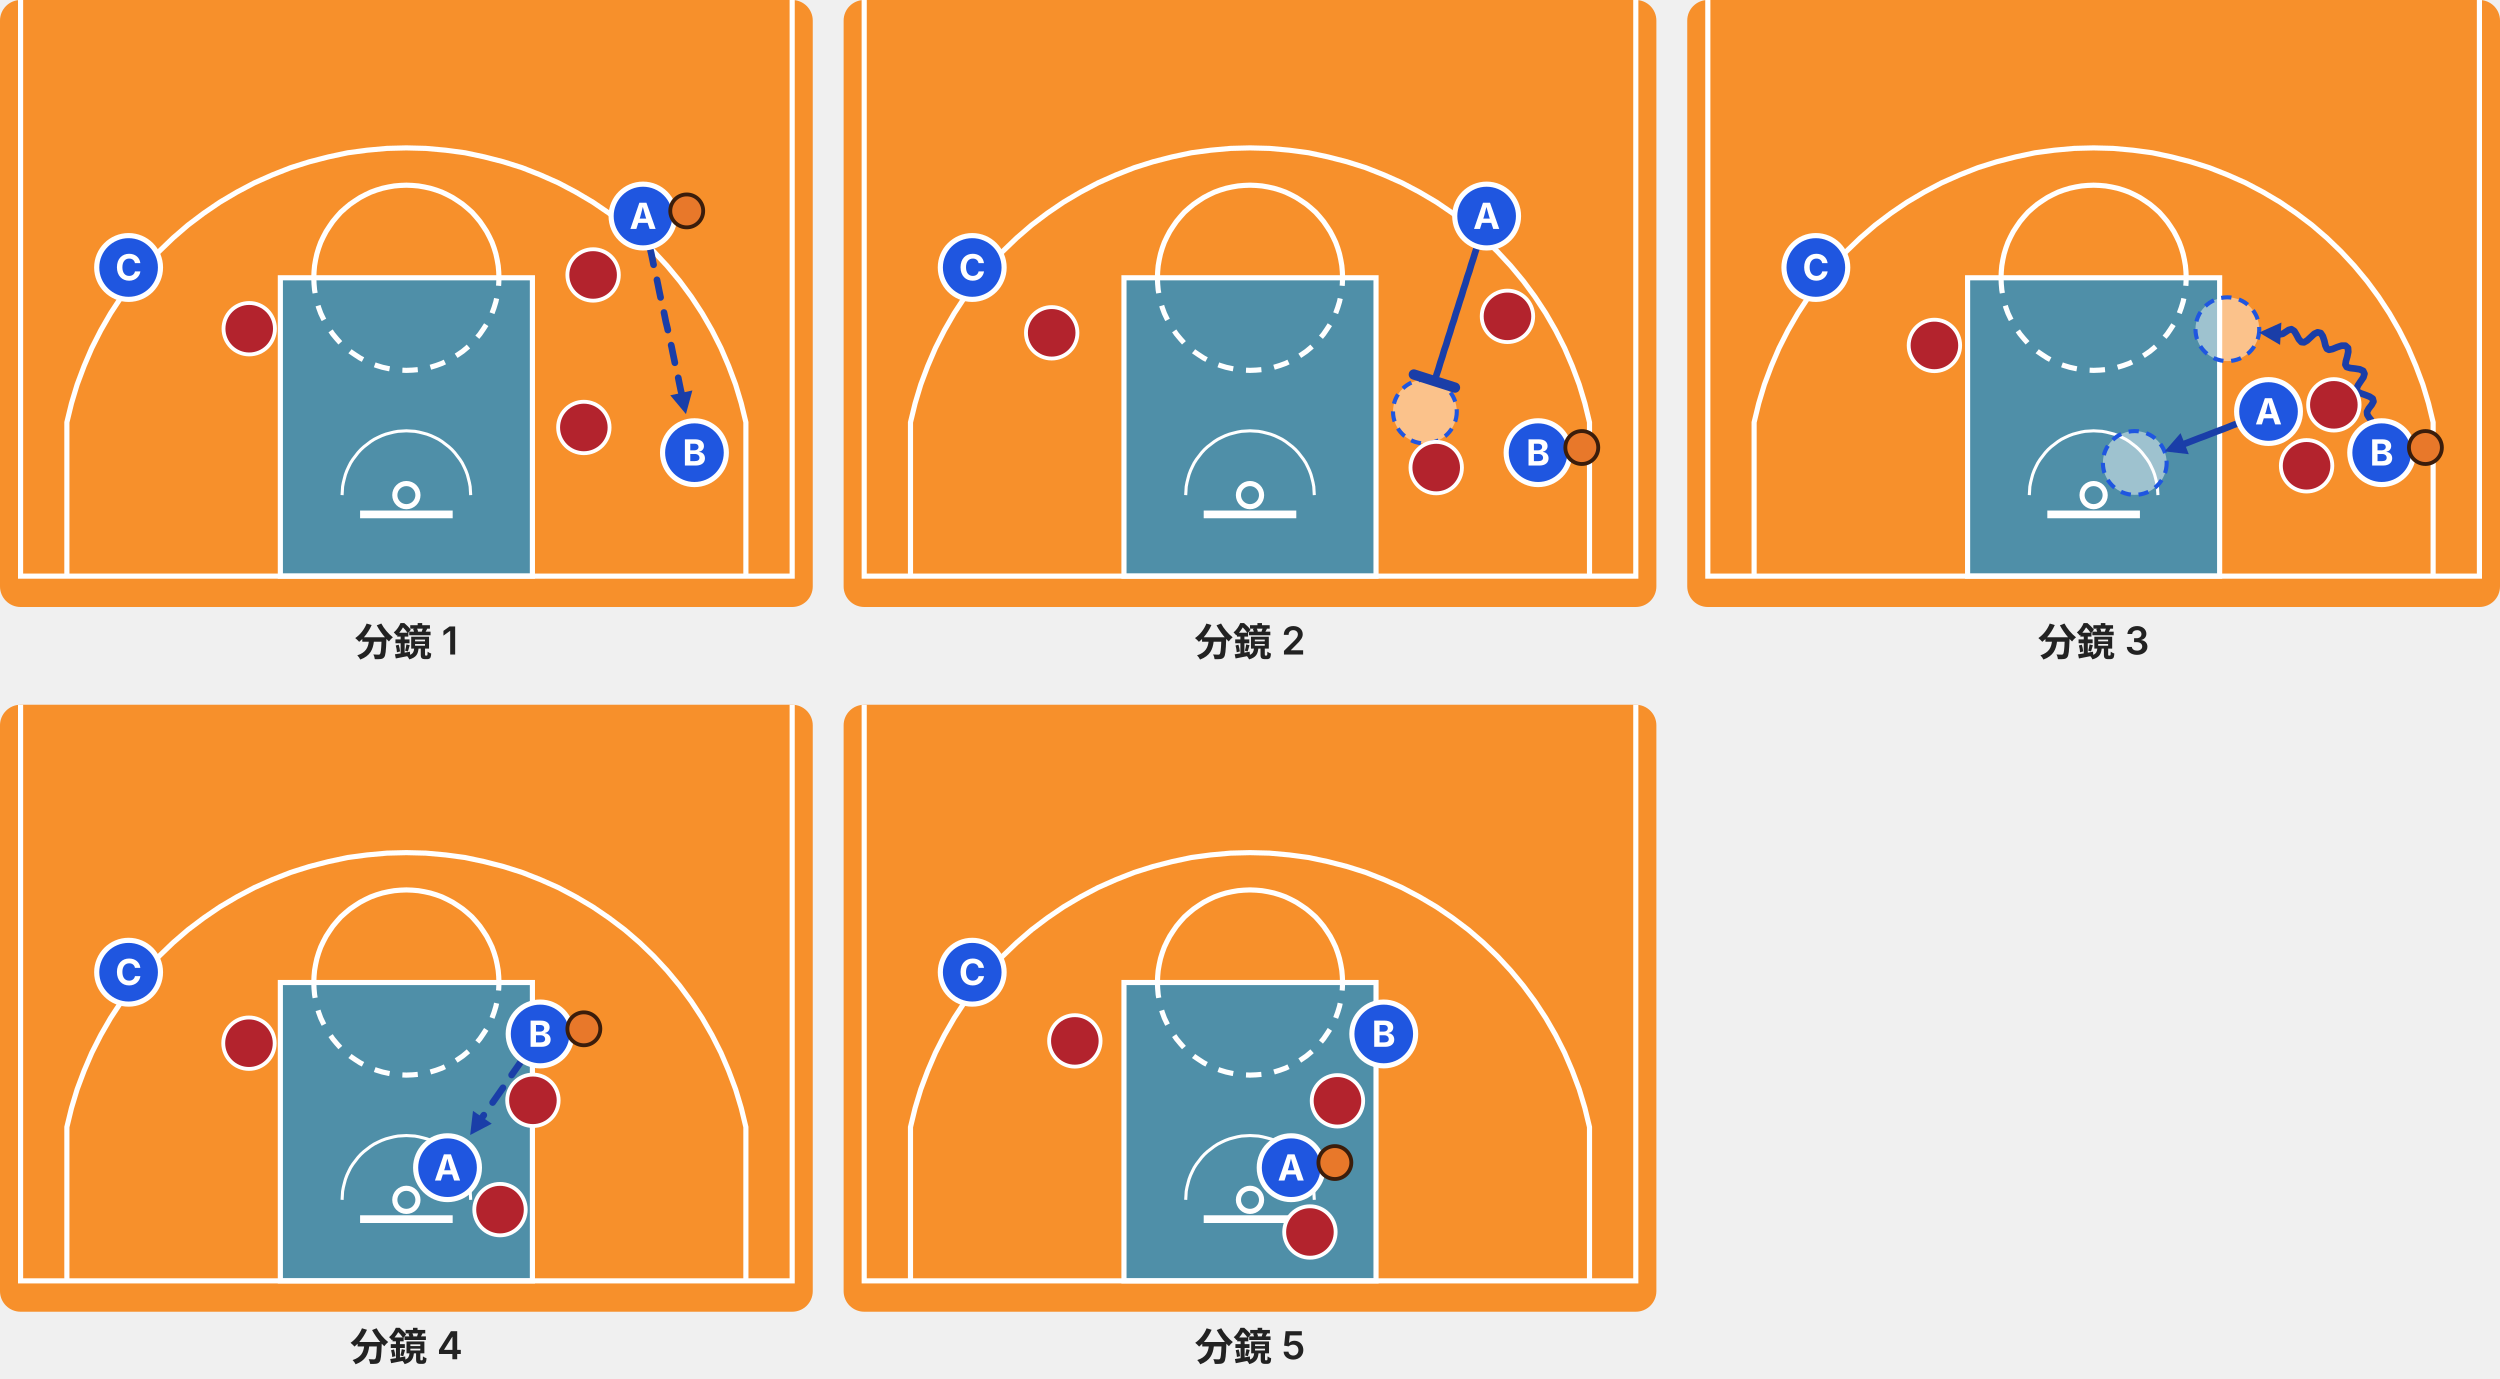
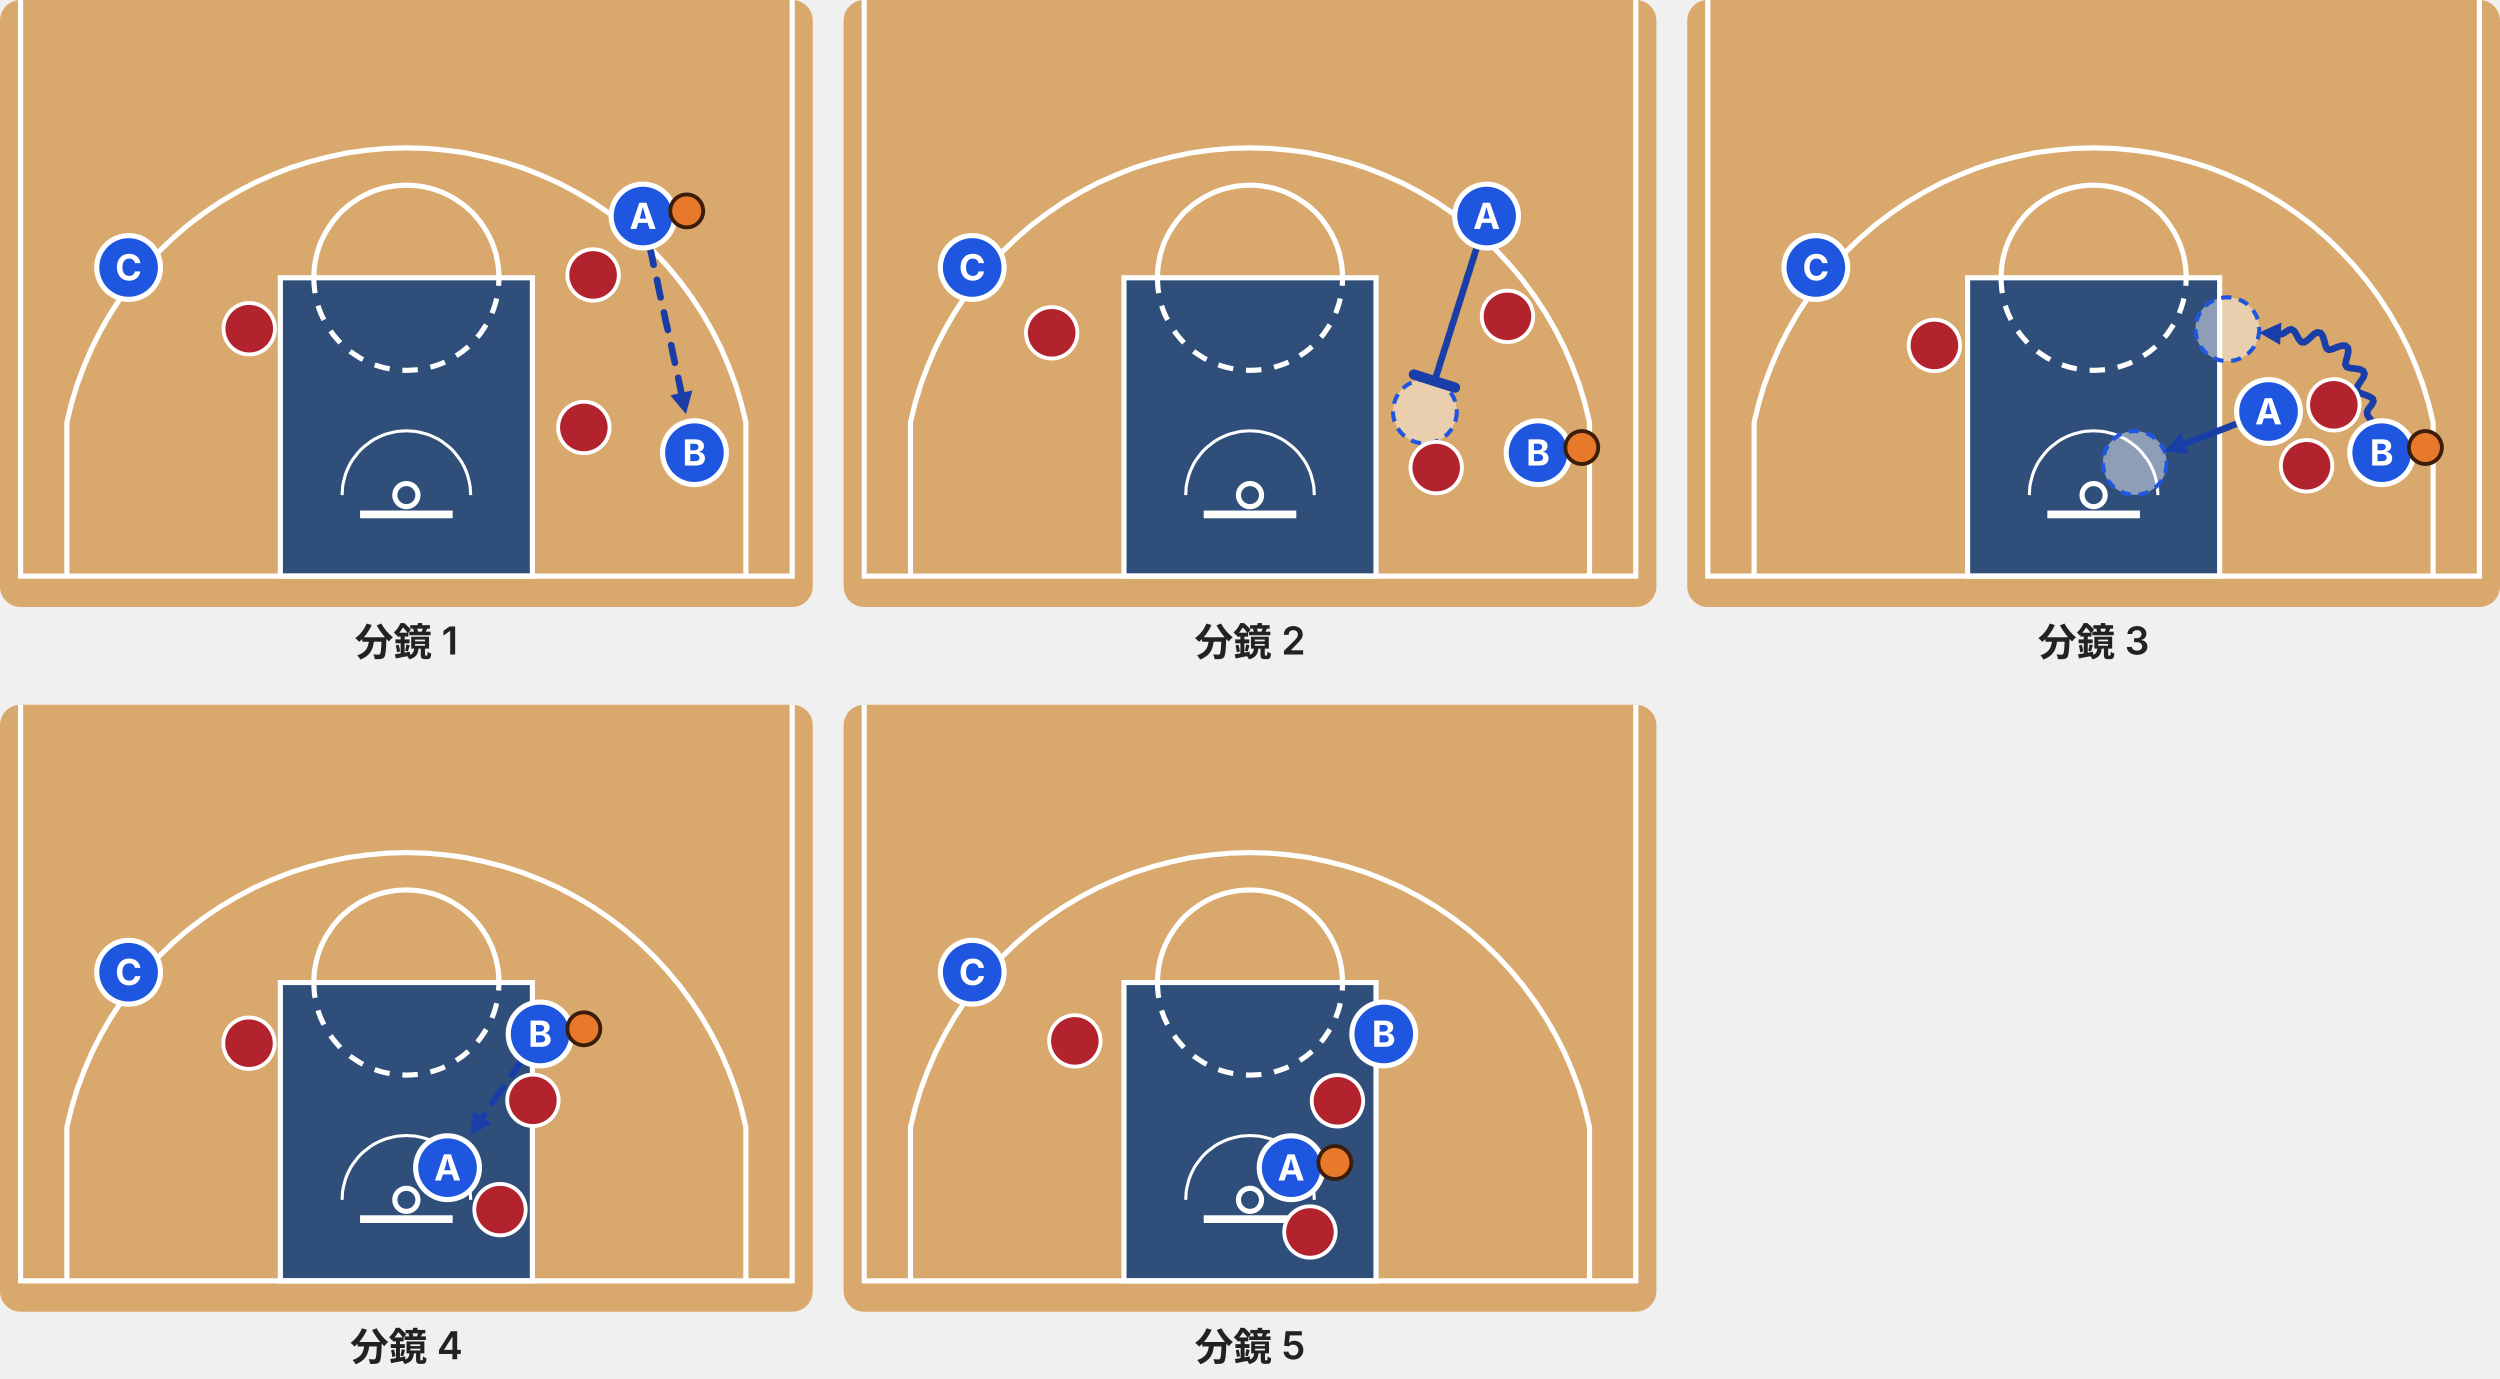
<svg xmlns="http://www.w3.org/2000/svg" viewBox="0 0 972.0 536.0" width="972.0" height="536.0" font-family="-apple-system, 'PingFang TC', 'Noto Sans TC', sans-serif">
  <g transform="translate(0,0)">
-     <rect width="316.0" height="236.0" rx="8" fill="#f7902b" />
-     <rect x="109.0" y="108.0" width="98.0" height="116.0" fill="#4f8fa8" stroke="#ffffff" stroke-width="2" />
+     <rect width="316.0" height="236.0" rx="8" fill="#d9a86c" />
+     <rect x="109.0" y="108.0" width="98.0" height="116.0" fill="#2f4f7a" stroke="#ffffff" stroke-width="2" />
    <polyline points="8.0,0.0 8.0,224.0 308.0,224.0 308.0,0.0" fill="none" stroke="#ffffff" stroke-width="2" />
    <polyline points="194.0,108.0 193.9,105.6 193.7,103.3 193.3,101.0 192.8,98.7 192.1,96.4 191.3,94.2 190.3,92.1 189.2,90.0 187.9,88.0 186.6,86.1 185.1,84.3 183.5,82.5 181.7,80.9 179.9,79.4 178.0,78.1 176.0,76.8 173.9,75.7 171.8,74.7 169.6,73.9 167.3,73.2 165.0,72.7 162.7,72.3 160.4,72.1 158.0,72.0 155.6,72.1 153.3,72.3 151.0,72.7 148.7,73.2 146.4,73.9 144.2,74.7 142.1,75.7 140.0,76.8 138.0,78.1 136.1,79.4 134.3,80.9 132.5,82.5 130.9,84.3 129.4,86.1 128.1,88.0 126.8,90.0 125.7,92.1 124.7,94.2 123.9,96.4 123.2,98.7 122.7,101.0 122.3,103.3 122.1,105.6 122.0,108.0" fill="none" stroke="#ffffff" stroke-width="2" />
    <polyline points="122.0,108.0 122.1,110.4 122.3,112.7 122.7,115.0 123.2,117.3 123.9,119.6 124.7,121.8 125.7,123.9 126.8,126.0 128.1,128.0 129.4,129.9 130.9,131.7 132.5,133.5 134.3,135.1 136.1,136.6 138.0,137.9 140.0,139.2 142.1,140.3 144.2,141.3 146.4,142.1 148.7,142.8 151.0,143.3 153.3,143.7 155.6,143.9 158.0,144.0 160.4,143.9 162.7,143.7 165.0,143.3 167.3,142.8 169.6,142.1 171.8,141.3 173.9,140.3 176.0,139.2 178.0,137.9 179.9,136.6 181.7,135.1 183.5,133.5 185.1,131.7 186.6,129.9 187.9,128.0 189.2,126.0 190.3,123.9 191.3,121.8 192.1,119.6 192.8,117.3 193.3,115.0 193.7,112.7 193.9,110.4 194.0,108.0" fill="none" stroke="#ffffff" stroke-width="2" stroke-dasharray="6 5" />
    <polyline points="290.0,224.0 290.0,164.2 288.2,156.8 286.0,149.5 283.3,142.3 280.3,135.3 276.8,128.4 273.0,121.8 268.8,115.4 264.3,109.3 259.4,103.4 254.2,97.8 248.7,92.5 242.9,87.5 236.8,82.9 230.5,78.6 223.9,74.7 217.1,71.1 210.1,68.0 203.0,65.2 195.7,62.9 188.3,61.0 180.8,59.4 173.3,58.4 165.6,57.7 158.0,57.5 150.4,57.7 142.7,58.4 135.2,59.4 127.7,61.0 120.3,62.9 113.0,65.2 105.9,68.0 98.9,71.1 92.1,74.7 85.5,78.6 79.2,82.9 73.1,87.5 67.3,92.5 61.8,97.8 56.6,103.4 51.7,109.3 47.2,115.4 43.0,121.8 39.2,128.4 35.7,135.3 32.7,142.3 30.0,149.5 27.8,156.8 26.0,164.2 26.0,224.0" fill="none" stroke="#ffffff" stroke-width="2" />
    <polyline points="183.0,192.5 182.9,190.9 182.8,189.2 182.5,187.6 182.1,186.0 181.7,184.5 181.1,182.9 180.4,181.4 179.7,180.0 178.8,178.6 177.8,177.3 176.8,176.0 175.7,174.8 174.5,173.7 173.2,172.7 171.9,171.7 170.5,170.8 169.1,170.1 167.6,169.4 166.0,168.8 164.5,168.4 162.9,168.0 161.3,167.7 159.6,167.6 158.0,167.5 156.4,167.6 154.7,167.7 153.1,168.0 151.5,168.4 150.0,168.8 148.4,169.4 146.9,170.1 145.5,170.8 144.1,171.7 142.8,172.7 141.5,173.7 140.3,174.8 139.2,176.0 138.2,177.3 137.2,178.6 136.3,180.0 135.6,181.4 134.9,182.9 134.3,184.5 133.9,186.0 133.5,187.6 133.2,189.2 133.1,190.9 133.0,192.5" fill="none" stroke="#ffffff" stroke-width="1.2" />
    <line x1="140.0" y1="200.0" x2="176.0" y2="200.0" stroke="#ffffff" stroke-width="3" />
    <circle cx="158.0" cy="192.5" r="4.5" fill="none" stroke="#ffffff" stroke-width="2" />
    <polyline points="252.6,96.1 253.2,98.5 253.7,100.9 254.2,103.4 254.7,105.8 255.3,108.2 255.8,110.6 256.3,113.1 256.8,115.5 257.4,117.9 257.9,120.3 258.4,122.7 258.9,125.2 259.5,127.6 260.0,130.0 260.5,132.4 261.1,134.8 261.6,137.3 262.1,139.7 262.6,142.1 263.2,144.5 263.7,146.9 264.2,149.4 264.7,151.8 265.3,154.2 265.3,154.3" fill="none" stroke="#1a3ea8" stroke-width="2.6" stroke-linecap="round" stroke-linejoin="round" stroke-dasharray="7 6" />
    <polygon points="266.7,161.0 269.2,151.8 260.6,153.7" fill="#1a3ea8" />
    <circle cx="230.6" cy="106.9" r="10.0" fill="#b3232d" stroke="#fff" stroke-width="1.5" />
    <circle cx="227.0" cy="166.2" r="10.0" fill="#b3232d" stroke="#fff" stroke-width="1.5" />
    <circle cx="96.9" cy="127.8" r="10.0" fill="#b3232d" stroke="#fff" stroke-width="1.5" />
    <circle cx="250.0" cy="84.0" r="12.4" fill="#1f56e0" stroke="#fff" stroke-width="2" />
    <text x="250.0" y="89.0" font-size="14" font-weight="700" fill="#fff" text-anchor="middle">A</text>
    <circle cx="270.0" cy="176.0" r="12.4" fill="#1f56e0" stroke="#fff" stroke-width="2" />
    <text x="270.0" y="181.0" font-size="14" font-weight="700" fill="#fff" text-anchor="middle">B</text>
    <circle cx="50.0" cy="104.0" r="12.4" fill="#1f56e0" stroke="#fff" stroke-width="2" />
    <text x="50.0" y="109.0" font-size="14" font-weight="700" fill="#fff" text-anchor="middle">C</text>
    <circle cx="267.0" cy="82.0" r="6.4" fill="#e8782a" stroke="#3b1d0b" stroke-width="1.5" />
    <text x="158.0" y="255.0" font-size="15" font-weight="600" fill="#222" text-anchor="middle">分鏡 1</text>
  </g>
  <g transform="translate(328,0)">
-     <rect width="316.0" height="236.0" rx="8" fill="#f7902b" />
-     <rect x="109.0" y="108.0" width="98.0" height="116.0" fill="#4f8fa8" stroke="#ffffff" stroke-width="2" />
+     <rect width="316.0" height="236.0" rx="8" fill="#d9a86c" />
+     <rect x="109.0" y="108.0" width="98.0" height="116.0" fill="#2f4f7a" stroke="#ffffff" stroke-width="2" />
    <polyline points="8.0,0.0 8.0,224.0 308.0,224.0 308.0,0.0" fill="none" stroke="#ffffff" stroke-width="2" />
    <polyline points="194.0,108.0 193.9,105.6 193.7,103.3 193.3,101.0 192.8,98.7 192.1,96.4 191.3,94.2 190.3,92.1 189.2,90.0 187.9,88.0 186.6,86.1 185.1,84.3 183.5,82.5 181.7,80.9 179.9,79.4 178.0,78.1 176.0,76.8 173.9,75.7 171.8,74.7 169.6,73.9 167.3,73.2 165.0,72.7 162.7,72.3 160.4,72.1 158.0,72.0 155.6,72.1 153.3,72.3 151.0,72.7 148.7,73.2 146.4,73.9 144.2,74.7 142.1,75.7 140.0,76.8 138.0,78.1 136.1,79.4 134.3,80.9 132.5,82.5 130.9,84.3 129.4,86.1 128.1,88.0 126.8,90.0 125.7,92.1 124.7,94.2 123.9,96.4 123.2,98.7 122.7,101.0 122.3,103.3 122.1,105.6 122.0,108.0" fill="none" stroke="#ffffff" stroke-width="2" />
    <polyline points="122.0,108.0 122.1,110.4 122.3,112.7 122.7,115.0 123.2,117.3 123.9,119.6 124.7,121.8 125.7,123.9 126.8,126.0 128.1,128.0 129.4,129.9 130.9,131.7 132.5,133.5 134.3,135.1 136.1,136.6 138.0,137.9 140.0,139.2 142.1,140.3 144.2,141.3 146.4,142.1 148.7,142.8 151.0,143.3 153.3,143.7 155.6,143.9 158.0,144.0 160.4,143.9 162.7,143.7 165.0,143.3 167.3,142.8 169.6,142.1 171.8,141.3 173.9,140.3 176.0,139.2 178.0,137.9 179.9,136.6 181.7,135.1 183.5,133.5 185.1,131.7 186.6,129.9 187.9,128.0 189.2,126.0 190.3,123.9 191.3,121.8 192.1,119.6 192.8,117.3 193.3,115.0 193.7,112.7 193.9,110.4 194.0,108.0" fill="none" stroke="#ffffff" stroke-width="2" stroke-dasharray="6 5" />
    <polyline points="290.0,224.0 290.0,164.2 288.2,156.8 286.0,149.5 283.3,142.3 280.3,135.3 276.8,128.4 273.0,121.8 268.8,115.4 264.3,109.3 259.4,103.4 254.2,97.8 248.7,92.5 242.9,87.5 236.8,82.9 230.5,78.6 223.9,74.7 217.1,71.1 210.1,68.0 203.0,65.2 195.7,62.9 188.3,61.0 180.8,59.4 173.3,58.4 165.6,57.7 158.0,57.5 150.4,57.7 142.7,58.4 135.2,59.4 127.7,61.0 120.3,62.9 113.0,65.2 105.9,68.0 98.9,71.1 92.1,74.7 85.5,78.6 79.2,82.9 73.1,87.5 67.3,92.5 61.8,97.8 56.6,103.4 51.7,109.3 47.2,115.4 43.0,121.8 39.2,128.4 35.7,135.3 32.7,142.3 30.0,149.5 27.8,156.8 26.0,164.2 26.0,224.0" fill="none" stroke="#ffffff" stroke-width="2" />
    <polyline points="183.0,192.5 182.9,190.9 182.8,189.2 182.5,187.6 182.1,186.0 181.7,184.5 181.1,182.9 180.4,181.4 179.7,180.0 178.8,178.6 177.8,177.3 176.8,176.0 175.7,174.8 174.5,173.7 173.2,172.7 171.9,171.7 170.5,170.8 169.1,170.1 167.6,169.4 166.0,168.8 164.5,168.4 162.9,168.0 161.3,167.7 159.6,167.6 158.0,167.5 156.4,167.6 154.7,167.7 153.1,168.0 151.5,168.4 150.0,168.8 148.4,169.4 146.9,170.1 145.5,170.8 144.1,171.7 142.8,172.7 141.5,173.7 140.3,174.8 139.2,176.0 138.2,177.3 137.2,178.6 136.3,180.0 135.6,181.4 134.9,182.9 134.3,184.5 133.9,186.0 133.5,187.6 133.2,189.2 133.1,190.9 133.0,192.5" fill="none" stroke="#ffffff" stroke-width="1.2" />
    <line x1="140.0" y1="200.0" x2="176.0" y2="200.0" stroke="#ffffff" stroke-width="3" />
    <circle cx="158.0" cy="192.5" r="4.5" fill="none" stroke="#ffffff" stroke-width="2" />
    <circle cx="226.0" cy="160.0" r="12.4" fill="#ffffff" fill-opacity="0.45" stroke="#1f56e0" stroke-width="1.6" stroke-dasharray="4 3" />
    <polyline points="246.3,95.8 246.3,95.9 245.5,98.3 244.8,100.6 244.0,103.0 243.3,105.4 242.5,107.7 241.8,110.1 241.0,112.5 240.3,114.9 239.5,117.3 238.8,119.6 238.0,122.0 237.3,124.4 236.5,126.7 235.8,129.1 235.0,131.5 234.3,133.9 233.5,136.2 232.8,138.6 232.0,141.0 231.3,143.4 230.5,145.8 229.8,148.1 229.7,148.2" fill="none" stroke="#1a3ea8" stroke-width="2.6" stroke-linecap="round" stroke-linejoin="round" />
    <line x1="237.7" y1="150.7" x2="221.7" y2="145.6" stroke="#1a3ea8" stroke-width="4" stroke-linecap="round" />
    <circle cx="258.1" cy="123.0" r="10.0" fill="#b3232d" stroke="#fff" stroke-width="1.5" />
    <circle cx="230.4" cy="181.8" r="10.0" fill="#b3232d" stroke="#fff" stroke-width="1.5" />
    <circle cx="80.9" cy="129.4" r="10.0" fill="#b3232d" stroke="#fff" stroke-width="1.5" />
    <circle cx="250.0" cy="84.0" r="12.4" fill="#1f56e0" stroke="#fff" stroke-width="2" />
    <text x="250.0" y="89.0" font-size="14" font-weight="700" fill="#fff" text-anchor="middle">A</text>
    <circle cx="270.0" cy="176.0" r="12.4" fill="#1f56e0" stroke="#fff" stroke-width="2" />
    <text x="270.0" y="181.0" font-size="14" font-weight="700" fill="#fff" text-anchor="middle">B</text>
    <circle cx="50.0" cy="104.0" r="12.4" fill="#1f56e0" stroke="#fff" stroke-width="2" />
    <text x="50.0" y="109.0" font-size="14" font-weight="700" fill="#fff" text-anchor="middle">C</text>
    <circle cx="287.0" cy="174.0" r="6.4" fill="#e8782a" stroke="#3b1d0b" stroke-width="1.5" />
    <text x="158.0" y="255.0" font-size="15" font-weight="600" fill="#222" text-anchor="middle">分鏡 2</text>
  </g>
  <g transform="translate(656,0)">
-     <rect width="316.0" height="236.0" rx="8" fill="#f7902b" />
-     <rect x="109.0" y="108.0" width="98.0" height="116.0" fill="#4f8fa8" stroke="#ffffff" stroke-width="2" />
+     <rect width="316.0" height="236.0" rx="8" fill="#d9a86c" />
+     <rect x="109.0" y="108.0" width="98.0" height="116.0" fill="#2f4f7a" stroke="#ffffff" stroke-width="2" />
    <polyline points="8.0,0.0 8.0,224.0 308.0,224.0 308.0,0.0" fill="none" stroke="#ffffff" stroke-width="2" />
    <polyline points="194.0,108.0 193.9,105.6 193.7,103.3 193.3,101.0 192.8,98.7 192.1,96.4 191.3,94.2 190.3,92.1 189.2,90.0 187.9,88.0 186.6,86.1 185.1,84.3 183.5,82.5 181.7,80.9 179.9,79.4 178.0,78.1 176.0,76.8 173.9,75.7 171.8,74.7 169.6,73.9 167.3,73.2 165.0,72.7 162.7,72.3 160.4,72.1 158.0,72.0 155.6,72.1 153.3,72.3 151.0,72.7 148.7,73.2 146.4,73.9 144.2,74.7 142.1,75.7 140.0,76.8 138.0,78.1 136.1,79.4 134.3,80.9 132.5,82.5 130.9,84.3 129.4,86.1 128.1,88.0 126.8,90.0 125.7,92.1 124.7,94.2 123.9,96.4 123.2,98.7 122.7,101.0 122.3,103.3 122.1,105.6 122.0,108.0" fill="none" stroke="#ffffff" stroke-width="2" />
    <polyline points="122.0,108.0 122.1,110.4 122.3,112.7 122.7,115.0 123.2,117.3 123.9,119.6 124.7,121.8 125.7,123.9 126.8,126.0 128.1,128.0 129.4,129.9 130.9,131.7 132.5,133.5 134.3,135.1 136.1,136.6 138.0,137.9 140.0,139.2 142.1,140.3 144.2,141.3 146.4,142.1 148.7,142.8 151.0,143.3 153.3,143.7 155.6,143.9 158.0,144.0 160.4,143.9 162.7,143.7 165.0,143.3 167.3,142.8 169.6,142.1 171.8,141.3 173.9,140.3 176.0,139.2 178.0,137.9 179.9,136.6 181.7,135.1 183.5,133.5 185.1,131.7 186.6,129.9 187.9,128.0 189.2,126.0 190.3,123.9 191.3,121.8 192.1,119.6 192.8,117.3 193.3,115.0 193.7,112.7 193.9,110.4 194.0,108.0" fill="none" stroke="#ffffff" stroke-width="2" stroke-dasharray="6 5" />
    <polyline points="290.0,224.0 290.0,164.2 288.2,156.8 286.0,149.5 283.3,142.3 280.3,135.3 276.8,128.4 273.0,121.8 268.8,115.4 264.3,109.3 259.4,103.4 254.2,97.8 248.7,92.5 242.9,87.5 236.8,82.9 230.5,78.6 223.9,74.7 217.1,71.1 210.1,68.0 203.0,65.2 195.7,62.9 188.3,61.0 180.8,59.4 173.3,58.4 165.6,57.7 158.0,57.5 150.4,57.7 142.7,58.4 135.2,59.4 127.7,61.0 120.3,62.9 113.0,65.2 105.9,68.0 98.9,71.1 92.1,74.7 85.5,78.6 79.2,82.9 73.1,87.5 67.3,92.5 61.8,97.8 56.6,103.4 51.7,109.3 47.2,115.4 43.0,121.8 39.2,128.4 35.7,135.3 32.7,142.3 30.0,149.5 27.8,156.8 26.0,164.2 26.0,224.0" fill="none" stroke="#ffffff" stroke-width="2" />
    <polyline points="183.0,192.5 182.9,190.9 182.8,189.2 182.5,187.6 182.1,186.0 181.7,184.5 181.1,182.9 180.4,181.4 179.7,180.0 178.8,178.6 177.8,177.3 176.8,176.0 175.7,174.8 174.5,173.7 173.2,172.7 171.9,171.7 170.5,170.8 169.1,170.1 167.6,169.4 166.0,168.8 164.5,168.4 162.9,168.0 161.3,167.7 159.6,167.6 158.0,167.5 156.4,167.6 154.7,167.7 153.1,168.0 151.5,168.4 150.0,168.8 148.4,169.4 146.9,170.1 145.5,170.8 144.1,171.7 142.8,172.7 141.5,173.7 140.3,174.8 139.2,176.0 138.2,177.3 137.2,178.6 136.3,180.0 135.6,181.4 134.9,182.9 134.3,184.5 133.9,186.0 133.5,187.6 133.2,189.2 133.1,190.9 133.0,192.5" fill="none" stroke="#ffffff" stroke-width="1.2" />
    <line x1="140.0" y1="200.0" x2="176.0" y2="200.0" stroke="#ffffff" stroke-width="3" />
    <circle cx="158.0" cy="192.5" r="4.5" fill="none" stroke="#ffffff" stroke-width="2" />
    <circle cx="210.0" cy="128.0" r="12.4" fill="#ffffff" fill-opacity="0.45" stroke="#1f56e0" stroke-width="1.6" stroke-dasharray="4 3" />
    <circle cx="174.0" cy="180.0" r="12.4" fill="#ffffff" fill-opacity="0.45" stroke="#1f56e0" stroke-width="1.6" stroke-dasharray="4 3" />
    <polyline points="266.3,164.2 265.8,163.2 265.0,162.2 264.4,161.2 264.3,160.1 265.0,158.8 266.1,157.4 266.8,156.1 266.5,155.0 265.3,154.2 263.5,153.5 261.8,152.9 260.5,152.2 260.2,151.2 260.8,149.8 261.8,148.3 262.9,146.7 263.3,145.3 262.8,144.2 261.5,143.6 259.6,143.3 257.8,143.1 256.4,142.7 255.9,141.8 256.1,140.4 256.6,138.7 257.0,136.8 256.9,135.3 255.9,134.4 254.4,134.4 252.6,135.0 250.9,135.7 249.5,136.0 248.7,135.6 248.1,134.3 247.7,132.5 247.1,130.7 246.3,129.5 245.1,129.2 243.8,129.8 242.4,131.1 241.0,132.4 239.8,133.1 238.8,133.0 237.8,131.9 236.9,130.2 236.0,128.7 234.9,128.0 233.8,128.3 232.6,129.1 231.5,129.8 230.3,130.0 229.3,129.7 229.1,129.6" fill="none" stroke="#1a3ea8" stroke-width="2.6" stroke-linecap="round" stroke-linejoin="round" />
    <polygon points="222.3,129.3 230.5,134.1 231.0,125.4" fill="#1a3ea8" />
    <polyline points="214.4,164.5 212.4,165.2 210.2,166.1 207.9,167.0 205.7,167.8 203.4,168.7 201.1,169.6 198.9,170.4 196.6,171.3 194.3,172.2 192.1,173.0 191.9,173.1" fill="none" stroke="#1a3ea8" stroke-width="2.6" stroke-linecap="round" stroke-linejoin="round" />
    <polygon points="185.6,175.5 195.0,176.6 191.8,168.4" fill="#1a3ea8" />
    <circle cx="251.4" cy="157.4" r="10.0" fill="#b3232d" stroke="#fff" stroke-width="1.5" />
    <circle cx="240.8" cy="181.1" r="10.0" fill="#b3232d" stroke="#fff" stroke-width="1.5" />
    <circle cx="96.1" cy="134.3" r="10.0" fill="#b3232d" stroke="#fff" stroke-width="1.5" />
    <circle cx="226.0" cy="160.0" r="12.4" fill="#1f56e0" stroke="#fff" stroke-width="2" />
    <text x="226.0" y="165.0" font-size="14" font-weight="700" fill="#fff" text-anchor="middle">A</text>
    <circle cx="270.0" cy="176.0" r="12.4" fill="#1f56e0" stroke="#fff" stroke-width="2" />
    <text x="270.0" y="181.0" font-size="14" font-weight="700" fill="#fff" text-anchor="middle">B</text>
    <circle cx="50.0" cy="104.0" r="12.4" fill="#1f56e0" stroke="#fff" stroke-width="2" />
    <text x="50.0" y="109.0" font-size="14" font-weight="700" fill="#fff" text-anchor="middle">C</text>
    <circle cx="287.0" cy="174.0" r="6.4" fill="#e8782a" stroke="#3b1d0b" stroke-width="1.5" />
    <text x="158.0" y="255.0" font-size="15" font-weight="600" fill="#222" text-anchor="middle">分鏡 3</text>
  </g>
  <g transform="translate(0,274)">
-     <rect width="316.0" height="236.0" rx="8" fill="#f7902b" />
-     <rect x="109.0" y="108.0" width="98.0" height="116.0" fill="#4f8fa8" stroke="#ffffff" stroke-width="2" />
+     <rect width="316.0" height="236.0" rx="8" fill="#d9a86c" />
+     <rect x="109.0" y="108.0" width="98.0" height="116.0" fill="#2f4f7a" stroke="#ffffff" stroke-width="2" />
    <polyline points="8.0,0.0 8.0,224.0 308.0,224.0 308.0,0.0" fill="none" stroke="#ffffff" stroke-width="2" />
    <polyline points="194.0,108.0 193.9,105.6 193.7,103.3 193.3,101.0 192.8,98.7 192.1,96.4 191.3,94.2 190.3,92.1 189.2,90.0 187.9,88.0 186.6,86.1 185.1,84.3 183.5,82.5 181.7,80.9 179.9,79.4 178.0,78.1 176.0,76.8 173.9,75.7 171.8,74.7 169.6,73.9 167.3,73.2 165.0,72.7 162.7,72.3 160.4,72.1 158.0,72.0 155.6,72.1 153.3,72.3 151.0,72.7 148.7,73.2 146.4,73.9 144.2,74.7 142.1,75.7 140.0,76.8 138.0,78.1 136.1,79.4 134.3,80.9 132.5,82.5 130.9,84.3 129.4,86.1 128.1,88.0 126.8,90.0 125.7,92.1 124.7,94.2 123.9,96.4 123.2,98.7 122.7,101.0 122.3,103.3 122.1,105.6 122.0,108.0" fill="none" stroke="#ffffff" stroke-width="2" />
    <polyline points="122.0,108.0 122.1,110.4 122.3,112.7 122.7,115.0 123.2,117.3 123.9,119.6 124.7,121.8 125.7,123.9 126.8,126.0 128.1,128.0 129.4,129.9 130.9,131.7 132.5,133.5 134.3,135.1 136.1,136.6 138.0,137.9 140.0,139.2 142.1,140.3 144.2,141.3 146.4,142.1 148.7,142.8 151.0,143.3 153.3,143.7 155.6,143.9 158.0,144.0 160.4,143.9 162.7,143.7 165.0,143.3 167.3,142.8 169.6,142.1 171.8,141.3 173.9,140.3 176.0,139.2 178.0,137.9 179.9,136.6 181.7,135.1 183.5,133.5 185.1,131.7 186.6,129.9 187.9,128.0 189.2,126.0 190.3,123.9 191.3,121.8 192.1,119.6 192.8,117.3 193.3,115.0 193.7,112.7 193.9,110.4 194.0,108.0" fill="none" stroke="#ffffff" stroke-width="2" stroke-dasharray="6 5" />
    <polyline points="290.0,224.0 290.0,164.2 288.2,156.8 286.0,149.5 283.3,142.3 280.3,135.3 276.8,128.4 273.0,121.8 268.8,115.4 264.3,109.3 259.4,103.4 254.2,97.8 248.7,92.5 242.9,87.5 236.8,82.9 230.5,78.6 223.9,74.7 217.1,71.1 210.1,68.0 203.0,65.2 195.7,62.9 188.3,61.0 180.8,59.4 173.3,58.4 165.6,57.7 158.0,57.5 150.4,57.7 142.7,58.4 135.2,59.4 127.7,61.0 120.3,62.9 113.0,65.2 105.9,68.0 98.9,71.1 92.1,74.7 85.5,78.6 79.2,82.9 73.1,87.5 67.3,92.5 61.8,97.8 56.6,103.4 51.7,109.3 47.2,115.4 43.0,121.8 39.2,128.4 35.7,135.3 32.7,142.3 30.0,149.5 27.8,156.8 26.0,164.2 26.0,224.0" fill="none" stroke="#ffffff" stroke-width="2" />
    <polyline points="183.0,192.5 182.9,190.9 182.8,189.2 182.5,187.6 182.1,186.0 181.7,184.5 181.1,182.9 180.4,181.4 179.7,180.0 178.8,178.6 177.8,177.3 176.8,176.0 175.7,174.8 174.5,173.7 173.2,172.7 171.9,171.7 170.5,170.8 169.1,170.1 167.6,169.4 166.0,168.8 164.5,168.4 162.9,168.0 161.3,167.7 159.6,167.6 158.0,167.5 156.4,167.6 154.7,167.7 153.1,168.0 151.5,168.4 150.0,168.8 148.4,169.4 146.9,170.1 145.5,170.8 144.1,171.7 142.8,172.7 141.5,173.7 140.3,174.8 139.2,176.0 138.2,177.3 137.2,178.6 136.3,180.0 135.6,181.4 134.9,182.9 134.3,184.5 133.9,186.0 133.5,187.6 133.2,189.2 133.1,190.9 133.0,192.5" fill="none" stroke="#ffffff" stroke-width="1.2" />
    <line x1="140.0" y1="200.0" x2="176.0" y2="200.0" stroke="#ffffff" stroke-width="3" />
    <circle cx="158.0" cy="192.5" r="4.5" fill="none" stroke="#ffffff" stroke-width="2" />
    <polyline points="202.9,138.2 201.7,140.0 200.3,142.0 198.9,144.0 197.5,146.0 196.2,148.0 194.8,150.0 193.4,152.0 192.0,154.0 190.6,156.0 189.2,158.0 187.8,160.0 186.6,161.7" fill="none" stroke="#1a3ea8" stroke-width="2.6" stroke-linecap="round" stroke-linejoin="round" stroke-dasharray="7 6" />
    <polygon points="182.8,167.3 191.2,162.9 183.9,157.9" fill="#1a3ea8" />
    <circle cx="207.2" cy="153.8" r="10.0" fill="#b3232d" stroke="#fff" stroke-width="1.5" />
    <circle cx="194.4" cy="196.3" r="10.0" fill="#b3232d" stroke="#fff" stroke-width="1.5" />
    <circle cx="96.8" cy="131.6" r="10.0" fill="#b3232d" stroke="#fff" stroke-width="1.5" />
    <circle cx="174.0" cy="180.0" r="12.4" fill="#1f56e0" stroke="#fff" stroke-width="2" />
    <text x="174.0" y="185.0" font-size="14" font-weight="700" fill="#fff" text-anchor="middle">A</text>
    <circle cx="210.0" cy="128.0" r="12.4" fill="#1f56e0" stroke="#fff" stroke-width="2" />
    <text x="210.0" y="133.0" font-size="14" font-weight="700" fill="#fff" text-anchor="middle">B</text>
    <circle cx="50.0" cy="104.0" r="12.4" fill="#1f56e0" stroke="#fff" stroke-width="2" />
    <text x="50.0" y="109.0" font-size="14" font-weight="700" fill="#fff" text-anchor="middle">C</text>
    <circle cx="227.0" cy="126.0" r="6.4" fill="#e8782a" stroke="#3b1d0b" stroke-width="1.5" />
    <text x="158.0" y="255.0" font-size="15" font-weight="600" fill="#222" text-anchor="middle">分鏡 4</text>
  </g>
  <g transform="translate(328,274)">
-     <rect width="316.0" height="236.0" rx="8" fill="#f7902b" />
-     <rect x="109.0" y="108.0" width="98.0" height="116.0" fill="#4f8fa8" stroke="#ffffff" stroke-width="2" />
+     <rect width="316.0" height="236.0" rx="8" fill="#d9a86c" />
+     <rect x="109.0" y="108.0" width="98.0" height="116.0" fill="#2f4f7a" stroke="#ffffff" stroke-width="2" />
    <polyline points="8.0,0.0 8.0,224.0 308.0,224.0 308.0,0.0" fill="none" stroke="#ffffff" stroke-width="2" />
    <polyline points="194.0,108.0 193.9,105.6 193.7,103.3 193.3,101.0 192.8,98.7 192.1,96.4 191.3,94.2 190.3,92.1 189.2,90.0 187.9,88.0 186.6,86.1 185.1,84.3 183.5,82.5 181.7,80.9 179.9,79.4 178.0,78.1 176.0,76.8 173.9,75.7 171.8,74.7 169.6,73.9 167.3,73.2 165.0,72.7 162.7,72.3 160.4,72.1 158.0,72.0 155.6,72.1 153.3,72.3 151.0,72.7 148.7,73.2 146.4,73.9 144.2,74.7 142.1,75.7 140.0,76.8 138.0,78.1 136.1,79.4 134.3,80.9 132.5,82.5 130.9,84.3 129.4,86.1 128.1,88.0 126.8,90.0 125.7,92.1 124.7,94.2 123.9,96.4 123.2,98.7 122.7,101.0 122.3,103.3 122.1,105.6 122.0,108.0" fill="none" stroke="#ffffff" stroke-width="2" />
    <polyline points="122.0,108.0 122.1,110.4 122.3,112.7 122.7,115.0 123.2,117.3 123.9,119.6 124.7,121.8 125.7,123.9 126.8,126.0 128.1,128.0 129.4,129.9 130.9,131.7 132.5,133.5 134.3,135.1 136.1,136.6 138.0,137.9 140.0,139.2 142.1,140.3 144.2,141.3 146.4,142.1 148.7,142.8 151.0,143.3 153.3,143.7 155.6,143.9 158.0,144.0 160.4,143.9 162.7,143.7 165.0,143.3 167.3,142.8 169.6,142.1 171.8,141.3 173.9,140.3 176.0,139.2 178.0,137.9 179.9,136.6 181.7,135.1 183.5,133.5 185.1,131.7 186.6,129.9 187.9,128.0 189.2,126.0 190.3,123.9 191.3,121.8 192.1,119.6 192.8,117.3 193.3,115.0 193.7,112.7 193.9,110.4 194.0,108.0" fill="none" stroke="#ffffff" stroke-width="2" stroke-dasharray="6 5" />
    <polyline points="290.0,224.0 290.0,164.2 288.2,156.8 286.0,149.5 283.3,142.3 280.3,135.3 276.8,128.4 273.0,121.8 268.8,115.4 264.3,109.3 259.4,103.4 254.2,97.8 248.7,92.5 242.9,87.5 236.8,82.9 230.5,78.6 223.9,74.7 217.1,71.1 210.1,68.0 203.0,65.2 195.7,62.9 188.3,61.0 180.8,59.4 173.3,58.4 165.6,57.7 158.0,57.5 150.4,57.7 142.7,58.4 135.2,59.4 127.7,61.0 120.3,62.9 113.0,65.2 105.9,68.0 98.9,71.1 92.1,74.7 85.5,78.6 79.2,82.9 73.1,87.5 67.3,92.5 61.8,97.8 56.6,103.4 51.7,109.3 47.2,115.4 43.0,121.8 39.2,128.4 35.7,135.3 32.7,142.3 30.0,149.5 27.8,156.8 26.0,164.2 26.0,224.0" fill="none" stroke="#ffffff" stroke-width="2" />
    <polyline points="183.0,192.5 182.9,190.9 182.8,189.2 182.5,187.6 182.1,186.0 181.7,184.5 181.1,182.9 180.4,181.4 179.7,180.0 178.8,178.6 177.8,177.3 176.8,176.0 175.7,174.8 174.5,173.7 173.2,172.7 171.9,171.7 170.5,170.8 169.1,170.1 167.6,169.4 166.0,168.8 164.5,168.4 162.9,168.0 161.3,167.7 159.6,167.6 158.0,167.5 156.4,167.6 154.7,167.7 153.1,168.0 151.5,168.4 150.0,168.8 148.4,169.4 146.9,170.1 145.5,170.8 144.1,171.7 142.8,172.7 141.5,173.7 140.3,174.8 139.2,176.0 138.2,177.3 137.2,178.6 136.3,180.0 135.6,181.4 134.9,182.9 134.3,184.5 133.9,186.0 133.5,187.6 133.2,189.2 133.1,190.9 133.0,192.5" fill="none" stroke="#ffffff" stroke-width="1.2" />
    <line x1="140.0" y1="200.0" x2="176.0" y2="200.0" stroke="#ffffff" stroke-width="3" />
    <circle cx="158.0" cy="192.5" r="4.5" fill="none" stroke="#ffffff" stroke-width="2" />
    <circle cx="192.0" cy="154.0" r="10.0" fill="#b3232d" stroke="#fff" stroke-width="1.5" />
    <circle cx="181.3" cy="205.0" r="10.0" fill="#b3232d" stroke="#fff" stroke-width="1.5" />
    <circle cx="89.9" cy="130.7" r="10.0" fill="#b3232d" stroke="#fff" stroke-width="1.5" />
    <circle cx="174.0" cy="180.0" r="12.4" fill="#1f56e0" stroke="#fff" stroke-width="2" />
    <text x="174.0" y="185.0" font-size="14" font-weight="700" fill="#fff" text-anchor="middle">A</text>
    <circle cx="210.0" cy="128.0" r="12.4" fill="#1f56e0" stroke="#fff" stroke-width="2" />
    <text x="210.0" y="133.0" font-size="14" font-weight="700" fill="#fff" text-anchor="middle">B</text>
    <circle cx="50.0" cy="104.0" r="12.4" fill="#1f56e0" stroke="#fff" stroke-width="2" />
    <text x="50.0" y="109.0" font-size="14" font-weight="700" fill="#fff" text-anchor="middle">C</text>
    <circle cx="191.0" cy="178.0" r="6.4" fill="#e8782a" stroke="#3b1d0b" stroke-width="1.5" />
    <text x="158.0" y="255.0" font-size="15" font-weight="600" fill="#222" text-anchor="middle">分鏡 5</text>
  </g>
</svg>
